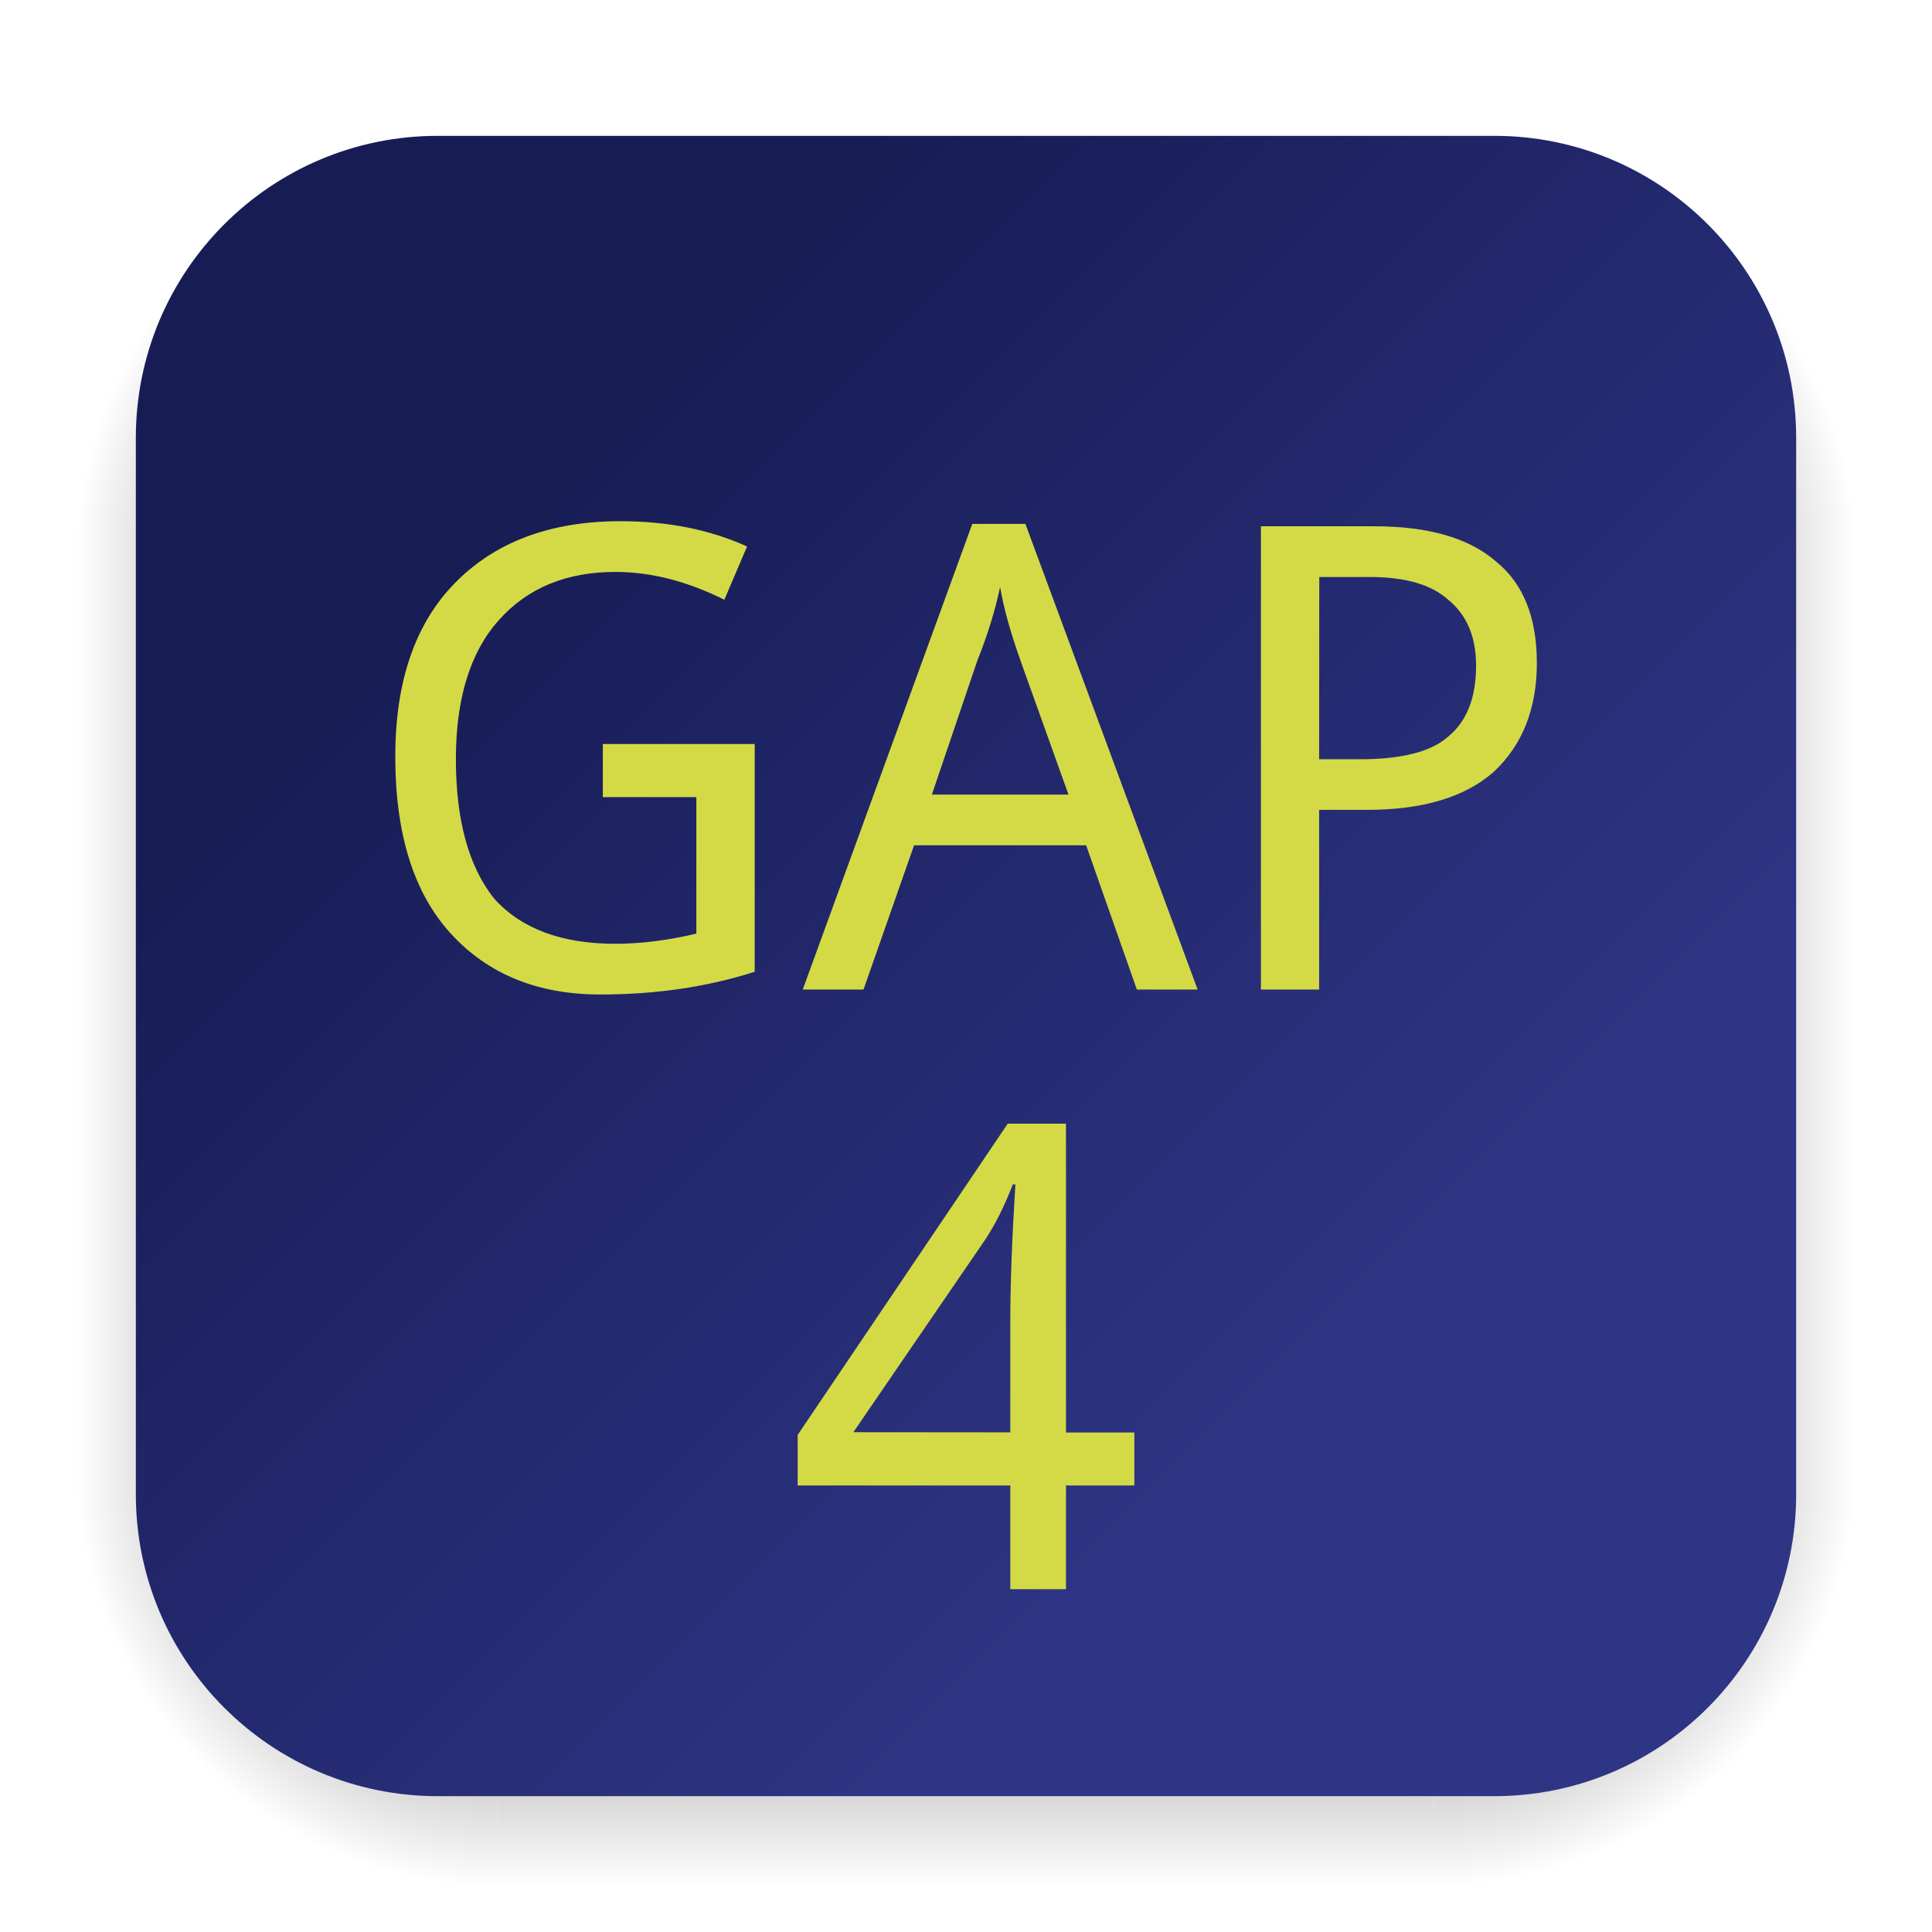
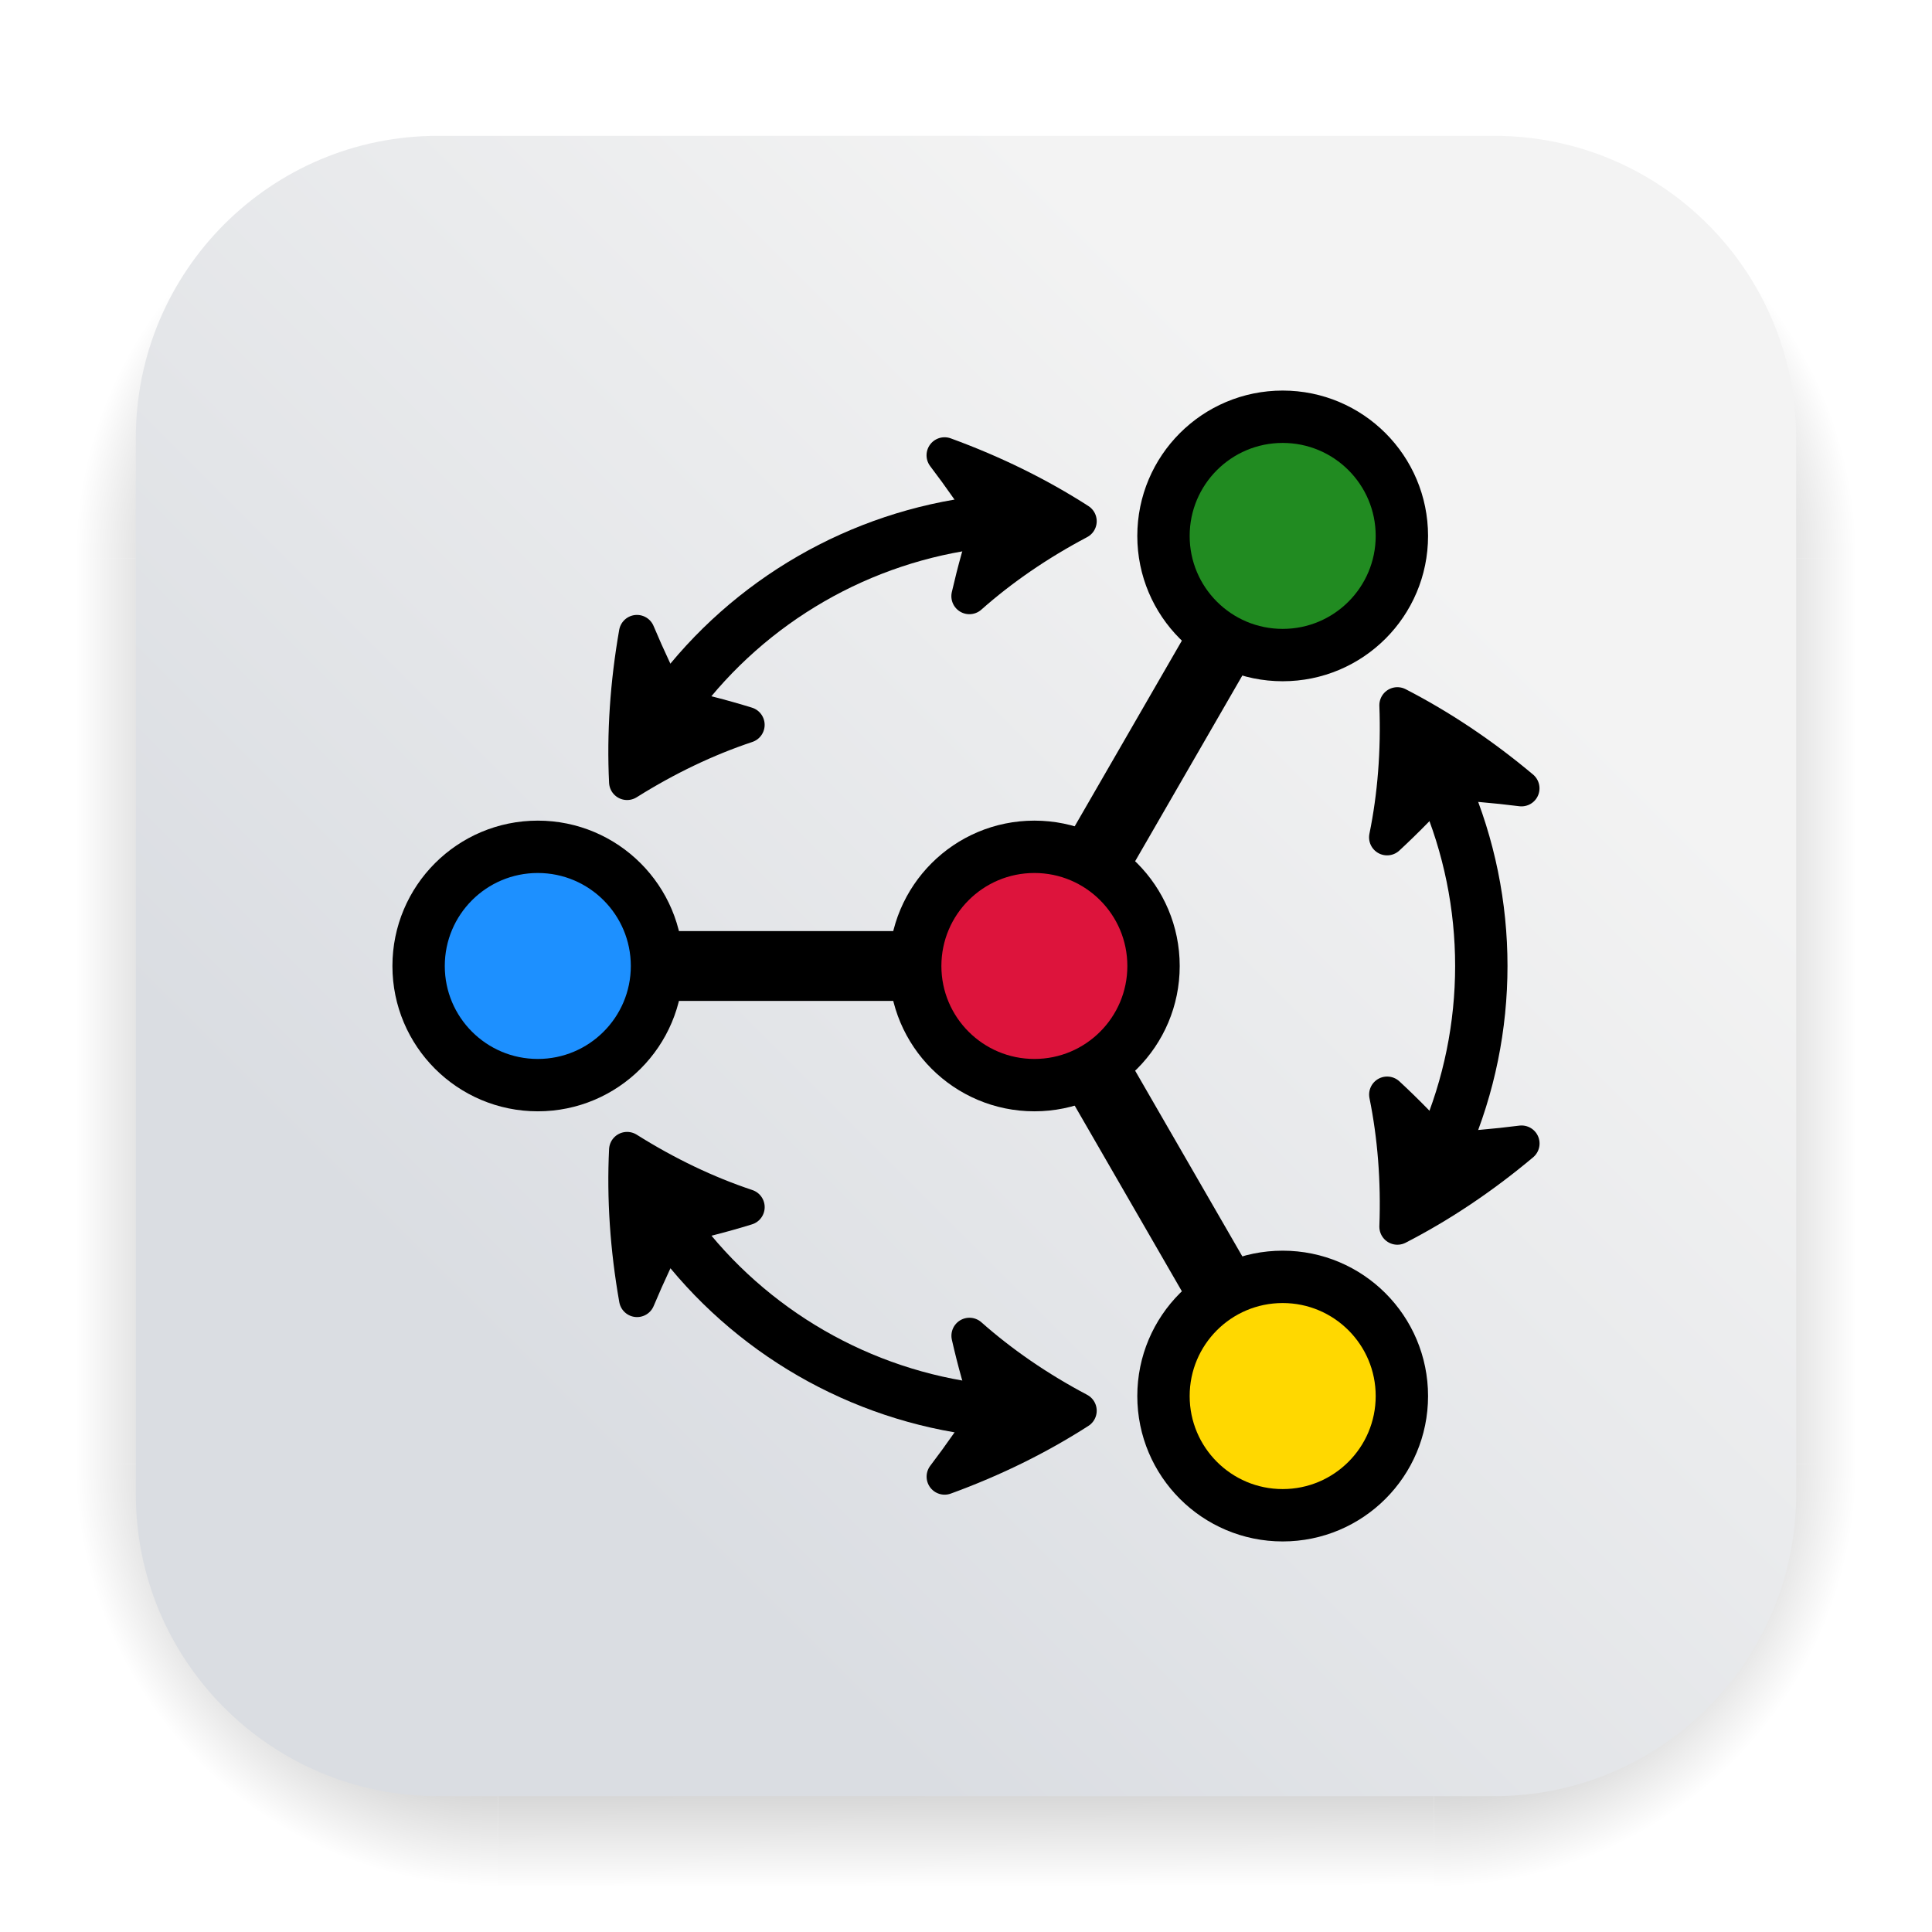
<svg xmlns="http://www.w3.org/2000/svg" xmlns:xlink="http://www.w3.org/1999/xlink" width="64" height="64" version="1.1" viewBox="0 0 64 64" id="svg49">
  <defs id="defs19">
    <rect x="3.002" y="6.539" width="61.081" height="50.551" id="rect5309" />
    <linearGradient id="linearGradient64681">
      <stop stop-color="#99c2e6" offset="0" id="stop4" />
      <stop stop-color="#6493bd" offset="1" id="stop6" />
    </linearGradient>
    <filter id="filter1057" x="-0.027" y="-0.027" width="1.054" height="1.054" color-interpolation-filters="sRGB">
      <feGaussianBlur stdDeviation="0.619" id="feGaussianBlur9" />
    </filter>
    <linearGradient id="linearGradient1053" x1="-127" x2="-72" y1="60" y2="5" gradientTransform="matrix(0.26458,0,0,0.26458,34.792,-0.13493)" gradientUnits="userSpaceOnUse">
      <stop stop-color="#32d7ff" offset="0" id="stop12" />
      <stop stop-color="#329bff" offset="1" id="stop14" />
    </linearGradient>
    <linearGradient id="linearGradient1050" x1="31.803" x2="31.803" y1="8.024" y2="8.241" gradientTransform="matrix(0.82927,0,0,0.8636,-17.745,1.0542)" gradientUnits="userSpaceOnUse" xlink:href="#linearGradient64681" />
    <linearGradient id="linearGradient1052" x1="31.803" x2="31.803" y1="8.024" y2="8.241" gradientTransform="matrix(0.8636,0,0,0.8636,-18.831,0.94954)" gradientUnits="userSpaceOnUse" xlink:href="#linearGradient64681" />
    <filter id="filter1057-3" x="-0.027" y="-0.027" width="1.054" height="1.054" color-interpolation-filters="sRGB">
      <feGaussianBlur stdDeviation="0.619" id="feGaussianBlur9-6" />
    </filter>
-     <linearGradient xlink:href="#linearGradient981" id="linearGradient983" x1="4.359" y1="4.3" x2="12.026" y2="11.966" gradientUnits="userSpaceOnUse" gradientTransform="scale(3.779602)" />
+     <linearGradient xlink:href="#linearGradient981" id="linearGradient983" x1="4.359" y1="11.966" x2="12.026" y2="4.3" gradientUnits="userSpaceOnUse" gradientTransform="scale(3.779602)" />
    <linearGradient id="linearGradient981">
-       <stop style="stop-color:#171c54;stop-opacity:1" offset="0" id="stop977" />
-       <stop style="stop-color:#2e3585;stop-opacity:1" offset="1" id="stop979" />
+       <stop style="stop-color:#dadde2;stop-opacity:1;" offset="0" id="stop977" />
+       <stop style="stop-color:#f3f3f3;stop-opacity:1;" offset="1" id="stop979" />
    </linearGradient>
    <filter id="filter1057-3-3" x="-0.027" y="-0.027" width="1.054" height="1.054" color-interpolation-filters="sRGB">
      <feGaussianBlur stdDeviation="0.619" id="feGaussianBlur9-6-6" />
    </filter>
    <radialGradient id="gradient_ds_br" cx="0" cy="0" r="1" gradientUnits="userSpaceOnUse" gradientTransform="matrix(13.9984,0.00477622,-0.00477841,14.0048,47.5016,48.4952)">
      <stop offset="0.65" id="stop1" />
      <stop offset="1" stop-opacity="0" id="stop2" />
    </radialGradient>
    <linearGradient id="gradient_ds_b" x1="30.449" y1="48.5" x2="30.492" y2="62.5" gradientUnits="userSpaceOnUse">
      <stop offset="0.654" id="stop3" />
-       <stop offset="1" stop-opacity="0" id="stop4" />
+       <stop offset="1" stop-opacity="0" id="stop5" />
    </linearGradient>
    <radialGradient id="gradient_ds_bl" cx="0" cy="0" r="1" gradientUnits="userSpaceOnUse" gradientTransform="matrix(0,14,-14,0,16.5,48.5)">
-       <stop offset="0.65" id="stop5" />
-       <stop offset="1" stop-opacity="0" id="stop6" />
+       <stop offset="0.65" id="stop7" />
+       <stop offset="1" stop-opacity="0" id="stop8" />
    </radialGradient>
    <linearGradient id="gradient_ds_r" x1="47.5" y1="33.5" x2="61.5" y2="33.501" gradientUnits="userSpaceOnUse">
-       <stop offset="0.649" id="stop7" />
-       <stop offset="1" stop-opacity="0" id="stop8" />
-     </linearGradient>
-     <linearGradient id="gradient_ds_l" x1="16.5" y1="33.895" x2="2.5" y2="33.895" gradientUnits="userSpaceOnUse">
      <stop offset="0.649" id="stop9" />
      <stop offset="1" stop-opacity="0" id="stop10" />
    </linearGradient>
+     <linearGradient id="gradient_ds_l" x1="16.5" y1="33.895" x2="2.5" y2="33.895" gradientUnits="userSpaceOnUse">
+       <stop offset="0.649" id="stop11" />
+       <stop offset="1" stop-opacity="0" id="stop13" />
+     </linearGradient>
    <radialGradient id="gradient_ds_tr" cx="0" cy="0" r="1" gradientTransform="matrix(0.00843236,-14,14.0084,0.0189842,47.4916,18.5)" gradientUnits="userSpaceOnUse">
-       <stop offset="0.65" id="stop11" />
-       <stop offset="1" stop-opacity="0" id="stop12" />
-     </radialGradient>
-     <linearGradient id="gradient_ds_t" x1="29.98" y1="18.5" x2="29.916" y2="4.5" gradientUnits="userSpaceOnUse">
-       <stop offset="0.649" id="stop13" />
-       <stop offset="1" stop-opacity="0" id="stop14" />
-     </linearGradient>
-     <radialGradient id="gradient_ds_tl" cx="0" cy="0" r="1" gradientTransform="matrix(-0.00843236,-14,-14.0084,0.0189842,16.5084,18.5)" gradientUnits="userSpaceOnUse">
      <stop offset="0.65" id="stop15" />
      <stop offset="1" stop-opacity="0" id="stop16" />
    </radialGradient>
+     <linearGradient id="gradient_ds_t" x1="29.98" y1="18.5" x2="29.916" y2="4.5" gradientUnits="userSpaceOnUse">
+       <stop offset="0.649" id="stop17" />
+       <stop offset="1" stop-opacity="0" id="stop18" />
+     </linearGradient>
+     <radialGradient id="gradient_ds_tl" cx="0" cy="0" r="1" gradientTransform="matrix(-0.00843236,-14,-14.0084,0.0189842,16.5084,18.5)" gradientUnits="userSpaceOnUse">
+       <stop offset="0.65" id="stop19" />
+       <stop offset="1" stop-opacity="0" id="stop20" />
+     </radialGradient>
+     <clipPath id="clip-0">
+       <path clip-rule="nonzero" d="M 0,0 H 72.582 V 72.582 H 0 Z m 0,0" id="path1" />
+     </clipPath>
+     <clipPath id="clip-1">
+       <path clip-rule="nonzero" d="M 0,0 H 72.582 V 72.582 H 0 Z m 0,0" id="path2" />
+     </clipPath>
+     <clipPath id="clip-2">
+       <path clip-rule="nonzero" d="M 0,0 H 72.582 V 72.582 H 0 Z m 0,0" id="path3" />
+     </clipPath>
+     <clipPath id="clip-3">
+       <path clip-rule="nonzero" d="M 1,0 H 72.582 V 61 H 1 Z m 0,0" id="path4" />
+     </clipPath>
+     <clipPath id="clip-4">
+       <path clip-rule="nonzero" d="M 0,0 H 57 V 72.582 H 0 Z m 0,0" id="path5" />
+     </clipPath>
+     <clipPath id="clip-5">
+       <path clip-rule="nonzero" d="M 1,12 H 72.582 V 72.582 H 1 Z m 0,0" id="path6" />
+     </clipPath>
+     <clipPath id="clip-6">
+       <path clip-rule="nonzero" d="M 0,0 H 72.582 V 64 H 0 Z m 0,0" id="path7" />
+     </clipPath>
+     <clipPath id="clip-7">
+       <path clip-rule="nonzero" d="M 0,9 H 72.582 V 72.582 H 0 Z m 0,0" id="path8" />
+     </clipPath>
+     <clipPath id="clip-8">
+       <path clip-rule="nonzero" d="M 17,0 H 72.582 V 72.582 H 17 Z m 0,0" id="path9" />
+     </clipPath>
  </defs>
  <g id="ds" opacity="0.25">
    <path id="ds-br" d="m 47.5,48.5 h 14 v 14 h -14 z" fill="url(#gradient_ds_br)" style="fill:url(#gradient_ds_br)" />
    <path id="ds-b" d="m 16.5,48.5 h 31 v 14 h -31 z" fill="url(#gradient_ds_b)" style="fill:url(#gradient_ds_b)" />
    <path id="ds-bl" d="m 2.5,48.5 h 14 v 14 h -14 z" fill="url(#gradient_ds_bl)" style="fill:url(#gradient_ds_bl)" />
    <path id="ds-r" d="m 47.5,18.5 h 14 v 30 h -14 z" fill="url(#gradient_ds_r)" style="fill:url(#gradient_ds_r)" />
    <path id="ds-l" d="m 2.5,18.5 h 14 v 30 h -14 z" fill="url(#gradient_ds_l)" style="fill:url(#gradient_ds_l)" />
    <path id="ds-tr" d="m 47.5,4.5 h 14 v 14 h -14 z" fill="url(#gradient_ds_tr)" style="fill:url(#gradient_ds_tr)" />
    <path id="ds-t" d="m 16.5,4.5 h 31 v 14 h -31 z" fill="url(#gradient_ds_t)" style="fill:url(#gradient_ds_t)" />
    <path id="ds-tl" d="m 16.5,4.5 h -14 v 14 h 14 z" fill="url(#gradient_ds_tl)" style="fill:url(#gradient_ds_tl)" />
  </g>
  <rect x="4.5" y="4.5" width="55" height="55" stroke-width="2.744" id="bg" style="fill:url(#linearGradient983);fill-opacity:1;stroke-linecap:round" rx="10" />
  <g id="art">
-     <g aria-label="GAP " id="text31974" style="font-size:10.583px;fill:#d4da46;stroke-width:0.265" transform="matrix(4.680189,0,0,4.680189,-4.863788,-9.200867)">
-       <path d="m 5.306,7.232 h 1.075 v 1.612 q -0.502,0.161 -1.093,0.161 -0.663,0 -1.057,-0.43 -0.394,-0.43 -0.394,-1.254 0,-0.788 0.412,-1.218 0.43,-0.448 1.182,-0.448 0.502,0 0.896,0.179 L 6.166,6.211 Q 5.772,6.014 5.395,6.014 q -0.52,0 -0.824,0.34 -0.305,0.34 -0.305,0.985 0,0.645 0.269,0.985 0.287,0.322 0.86,0.322 0.269,0 0.573,-0.072 V 7.608 H 5.306 Z" style="-inkscape-font-specification:'TeX Gyre Bonum Math, Normal'" id="path2624" />
-       <path d="M 9.086,8.97 8.727,7.949 H 7.509 L 7.151,8.97 H 6.721 L 7.921,5.674 h 0.376 L 9.516,8.97 Z M 8.602,7.59 8.262,6.641 Q 8.154,6.336 8.118,6.121 8.065,6.372 7.957,6.641 L 7.635,7.59 Z" style="-inkscape-font-specification:'TeX Gyre Bonum Math, Normal'" id="path2626" />
-       <path d="m 10.376,7.698 v 1.272 H 9.964 V 5.691 h 0.806 q 0.573,0 0.86,0.251 0.287,0.233 0.287,0.717 0,0.484 -0.305,0.77 -0.305,0.269 -0.896,0.269 z m 0,-0.358 h 0.287 q 0.448,0 0.627,-0.161 0.197,-0.161 0.197,-0.502 0,-0.305 -0.197,-0.466 -0.179,-0.161 -0.555,-0.161 h -0.358 z" style="-inkscape-font-specification:'TeX Gyre Bonum Math, Normal'" id="path2628" />
+     <g clip-path="url(#clip-0)" id="g10" transform="matrix(0.5859685,0,0,0.5859685,12.99974,10.73346)">
+       <path fill="none" stroke-width="3.985" stroke-linecap="butt" stroke-linejoin="miter" stroke="#000000" stroke-opacity="1" stroke-miterlimit="10" d="m 2.833,4.909 8.504,14.732" transform="matrix(0.990378,0,0,-0.990378,36.29142,36.29142)" id="path10" />
    </g>
-     <g aria-label="4" id="text31974-2" style="font-size:10.583px;fill:#d4da46;stroke-width:0.265" transform="matrix(4.680189,0,0,4.680189,-6.744485,-10.84301)">
-       <path d="M 9.47,12.831 H 8.986 v 0.734 H 8.592 v -0.734 H 7.087 v -0.358 l 1.487,-2.203 h 0.412 v 2.186 H 9.47 Z M 8.592,12.455 v -0.788 q 0,-0.394 0.036,-0.967 H 8.61 Q 8.52,10.932 8.413,11.093 l -0.932,1.361 z" style="-inkscape-font-specification:'TeX Gyre Bonum Math, Normal'" id="path2637" />
+     <path fill="none" stroke-width="2.313" stroke-linecap="butt" stroke-linejoin="miter" stroke="#000000" stroke-opacity="1" stroke-miterlimit="10" d="M 30.975,32 H 21.105" id="path11" />
+     <g clip-path="url(#clip-1)" id="g12" transform="matrix(0.5859685,0,0,0.5859685,12.99974,10.73346)">
+       <path fill="none" stroke-width="3.985" stroke-linecap="butt" stroke-linejoin="miter" stroke="#000000" stroke-opacity="1" stroke-miterlimit="10" d="m 2.833,-4.908 8.504,-14.732" transform="matrix(0.990378,0,0,-0.990378,36.29142,36.29142)" id="path12" />
    </g>
-     <g id="g2622" transform="matrix(4.680189,0,0,4.680189,65.81312,-10.84301)">
-       <text xml:space="preserve" style="font-style:normal;font-weight:normal;font-size:10.583px;line-height:1.25;font-family:sans-serif;fill:#d4da46;fill-opacity:1;stroke:none;stroke-width:0.265" x="3.55" y="8.97" id="text2616">
-         <tspan style="font-style:normal;font-variant:normal;font-weight:normal;font-stretch:normal;font-size:4.586px;font-family:'TeX Gyre Bonum Math';-inkscape-font-specification:'TeX Gyre Bonum Math, Normal';font-variant-ligatures:normal;font-variant-caps:normal;font-variant-numeric:normal;font-variant-east-asian:normal;fill:#d4da46;fill-opacity:1;stroke-width:0.265" x="3.55" y="8.97" id="tspan2614">GAP </tspan>
-       </text>
-       <text xml:space="preserve" style="font-style:normal;font-weight:normal;font-size:10.583px;line-height:1.25;font-family:sans-serif;fill:#d4da46;fill-opacity:1;stroke:none;stroke-width:0.265" x="7.033" y="12.653" id="text2620">
-         <tspan style="font-style:normal;font-variant:normal;font-weight:normal;font-stretch:normal;font-size:4.586px;font-family:'TeX Gyre Bonum Math';-inkscape-font-specification:'TeX Gyre Bonum Math, Normal';font-variant-ligatures:normal;font-variant-caps:normal;font-variant-numeric:normal;font-variant-east-asian:normal;fill:#d4da46;fill-opacity:1;stroke-width:0.265" x="7.033" y="12.653" id="tspan2618">4</tspan>
-       </text>
+     <path fill-rule="nonzero" fill="#dd143c" fill-opacity="1" d="m 38.212,32 c 0,-2.181 -1.767,-3.948 -3.946,-3.948 -2.181,0 -3.948,1.767 -3.948,3.948 0,2.179 1.767,3.946 3.948,3.946 2.179,0 3.946,-1.767 3.946,-3.946 z m 0,0" id="path13" style="stroke-width:0.586" />
+     <g clip-path="url(#clip-2)" id="g14" transform="matrix(0.5859685,0,0,0.5859685,12.99974,10.73346)">
+       <path fill="none" stroke-width="2.989" stroke-linecap="butt" stroke-linejoin="miter" stroke="#000000" stroke-opacity="1" stroke-miterlimit="10" d="m 6.801,-0.002 c 0,3.759 -3.045,6.804 -6.8,6.804 -3.759,0 -6.804,-3.045 -6.804,-6.804 0,-3.755 3.045,-6.8 6.804,-6.8 3.755,0 6.8,3.045 6.8,6.8 z m 0,0" transform="matrix(0.990378,0,0,-0.990378,36.29142,36.29142)" id="path14" />
    </g>
+     <path fill-rule="nonzero" fill="#218b21" fill-opacity="1" d="m 46.439,17.754 c 0,-2.181 -1.767,-3.948 -3.948,-3.948 -2.181,0 -3.948,1.767 -3.948,3.948 0,2.179 1.767,3.946 3.948,3.946 2.181,0 3.948,-1.767 3.948,-3.946 z m 0,0" id="path15" style="stroke-width:0.586" />
+     <g clip-path="url(#clip-3)" id="g16" transform="matrix(0.5859685,0,0,0.5859685,12.99974,10.73346)">
+       <path fill="none" stroke-width="2.989" stroke-linecap="butt" stroke-linejoin="miter" stroke="#000000" stroke-opacity="1" stroke-miterlimit="10" d="m 20.977,24.547 c 0,3.759 -3.045,6.804 -6.804,6.804 -3.759,0 -6.804,-3.045 -6.804,-6.804 0,-3.755 3.045,-6.8 6.804,-6.8 3.759,0 6.804,3.045 6.804,6.8 z m 0,0" transform="matrix(0.990378,0,0,-0.990378,36.29142,36.29142)" id="path16" />
+     </g>
+     <path fill-rule="nonzero" fill="#1d90ff" fill-opacity="1" d="m 21.764,32 c 0,-2.181 -1.769,-3.948 -3.948,-3.948 -2.181,0 -3.948,1.767 -3.948,3.948 0,2.179 1.767,3.946 3.948,3.946 2.179,0 3.948,-1.767 3.948,-3.946 z m 0,0" id="path17" style="stroke-width:0.586" />
+     <g clip-path="url(#clip-4)" id="g18" transform="matrix(0.5859685,0,0,0.5859685,12.99974,10.73346)">
+       <path fill="none" stroke-width="2.989" stroke-linecap="butt" stroke-linejoin="miter" stroke="#000000" stroke-opacity="1" stroke-miterlimit="10" d="m -21.542,-0.002 c 0,3.759 -3.049,6.804 -6.804,6.804 -3.759,0 -6.804,-3.045 -6.804,-6.804 0,-3.755 3.045,-6.8 6.804,-6.8 3.755,0 6.804,3.045 6.804,6.8 z m 0,0" transform="matrix(0.990378,0,0,-0.990378,36.29142,36.29142)" id="path18" />
+     </g>
+     <path fill-rule="nonzero" fill="#ffd800" fill-opacity="1" d="m 46.439,46.246 c 0,-2.181 -1.767,-3.948 -3.948,-3.948 -2.181,0 -3.948,1.767 -3.948,3.948 0,2.179 1.767,3.948 3.948,3.948 2.181,0 3.948,-1.769 3.948,-3.948 z m 0,0" id="path19" style="stroke-width:0.586" />
+     <g clip-path="url(#clip-5)" id="g20" transform="matrix(0.5859685,0,0,0.5859685,12.99974,10.73346)">
+       <path fill="none" stroke-width="2.989" stroke-linecap="butt" stroke-linejoin="miter" stroke="#000000" stroke-opacity="1" stroke-miterlimit="10" d="m 20.977,-24.55 c 0,3.759 -3.045,6.804 -6.804,6.804 -3.759,0 -6.804,-3.045 -6.804,-6.804 0,-3.755 3.045,-6.804 6.804,-6.804 3.759,0 6.804,3.049 6.804,6.804 z m 0,0" transform="matrix(0.990378,0,0,-0.990378,36.29142,36.29142)" id="path20" />
+     </g>
+     <g clip-path="url(#clip-6)" id="g21" transform="matrix(0.5859685,0,0,0.5859685,12.99974,10.73346)">
+       <path fill="none" stroke-width="2.989" stroke-linecap="butt" stroke-linejoin="miter" stroke="#000000" stroke-opacity="1" stroke-miterlimit="10" d="M -3.02,25.336 C -9.946,24.512 -16.256,20.867 -20.433,15.282" transform="matrix(0.990378,0,0,-0.990378,36.29142,36.29142)" id="path21" />
+     </g>
+     <path fill-rule="nonzero" fill="#000000" fill-opacity="1" stroke-width="1.194" stroke-linecap="butt" stroke-linejoin="round" stroke="#000000" stroke-opacity="1" stroke-miterlimit="10" d="m 35.733,17.266 c -1.341,-0.863 -2.831,-1.595 -4.443,-2.184 0.542,0.712 1.048,1.44 1.518,2.181 -0.275,0.826 -0.506,1.655 -0.696,2.486 1.051,-0.932 2.266,-1.767 3.621,-2.483 z m 0,0" id="path22" />
+     <path fill-rule="nonzero" fill="#000000" fill-opacity="1" stroke-width="1.194" stroke-linecap="butt" stroke-linejoin="round" stroke="#000000" stroke-opacity="1" stroke-miterlimit="10" d="M 20.773,25.905 C 22.071,25.09 23.401,24.456 24.733,24.012 23.918,23.76 23.085,23.547 22.233,23.371 21.824,22.595 21.446,21.791 21.1,20.967 c -0.295,1.687 -0.405,3.344 -0.327,4.937 z m 0,0" id="path23" />
+     <g clip-path="url(#clip-7)" id="g24" transform="matrix(0.5859685,0,0,0.5859685,12.99974,10.73346)">
+       <path fill="none" stroke-width="2.989" stroke-linecap="butt" stroke-linejoin="miter" stroke="#000000" stroke-opacity="1" stroke-miterlimit="10" d="m -20.429,-15.281 c 4.177,-5.585 10.484,-9.229 17.41,-10.054" transform="matrix(0.990378,0,0,-0.990378,36.29142,36.29142)" id="path24" />
+     </g>
+     <path fill-rule="nonzero" fill="#000000" fill-opacity="1" stroke-width="1.194" stroke-linecap="butt" stroke-linejoin="round" stroke="#000000" stroke-opacity="1" stroke-miterlimit="10" d="m 20.773,38.093 c -0.078,1.593 0.032,3.253 0.33,4.94 0.346,-0.824 0.721,-1.627 1.131,-2.406 0.851,-0.174 1.685,-0.387 2.5,-0.639 -1.332,-0.444 -2.662,-1.078 -3.96,-1.895 z m 0,0" id="path25" />
+     <path fill-rule="nonzero" fill="#000000" fill-opacity="1" stroke-width="1.194" stroke-linecap="butt" stroke-linejoin="round" stroke="#000000" stroke-opacity="1" stroke-miterlimit="10" d="m 35.733,46.732 c -1.355,-0.716 -2.568,-1.552 -3.619,-2.483 0.188,0.831 0.421,1.662 0.696,2.486 -0.469,0.742 -0.977,1.469 -1.518,2.181 1.609,-0.586 3.099,-1.321 4.441,-2.184 z m 0,0" id="path26" />
+     <g clip-path="url(#clip-8)" id="g27" transform="matrix(0.5859685,0,0,0.5859685,12.99974,10.73346)">
+       <path fill="none" stroke-width="2.989" stroke-linecap="butt" stroke-linejoin="miter" stroke="#000000" stroke-opacity="1" stroke-miterlimit="10" d="m 23.45,-10.051 c 2.749,6.409 2.749,13.694 0,20.104" transform="matrix(0.990378,0,0,-0.990378,36.29142,36.29142)" id="path27" />
+     </g>
+     <path fill-rule="nonzero" fill="#000000" fill-opacity="1" stroke-width="1.194" stroke-linecap="butt" stroke-linejoin="round" stroke="#000000" stroke-opacity="1" stroke-miterlimit="10" d="m 46.29,40.636 c 1.419,-0.73 2.799,-1.653 4.113,-2.756 -0.888,0.114 -1.772,0.19 -2.648,0.224 -0.577,-0.65 -1.179,-1.266 -1.804,-1.845 0.279,1.376 0.396,2.845 0.339,4.376 z m 0,0" id="path28" />
+     <path fill-rule="nonzero" fill="#000000" fill-opacity="1" stroke-width="1.194" stroke-linecap="butt" stroke-linejoin="round" stroke="#000000" stroke-opacity="1" stroke-miterlimit="10" d="m 46.29,23.362 c 0.057,1.531 -0.06,3.001 -0.341,4.376 0.625,-0.579 1.227,-1.195 1.806,-1.845 0.877,0.034 1.76,0.11 2.646,0.222 -1.312,-1.101 -2.692,-2.023 -4.111,-2.754 z m 0,0" id="path29" />
  </g>
</svg>
